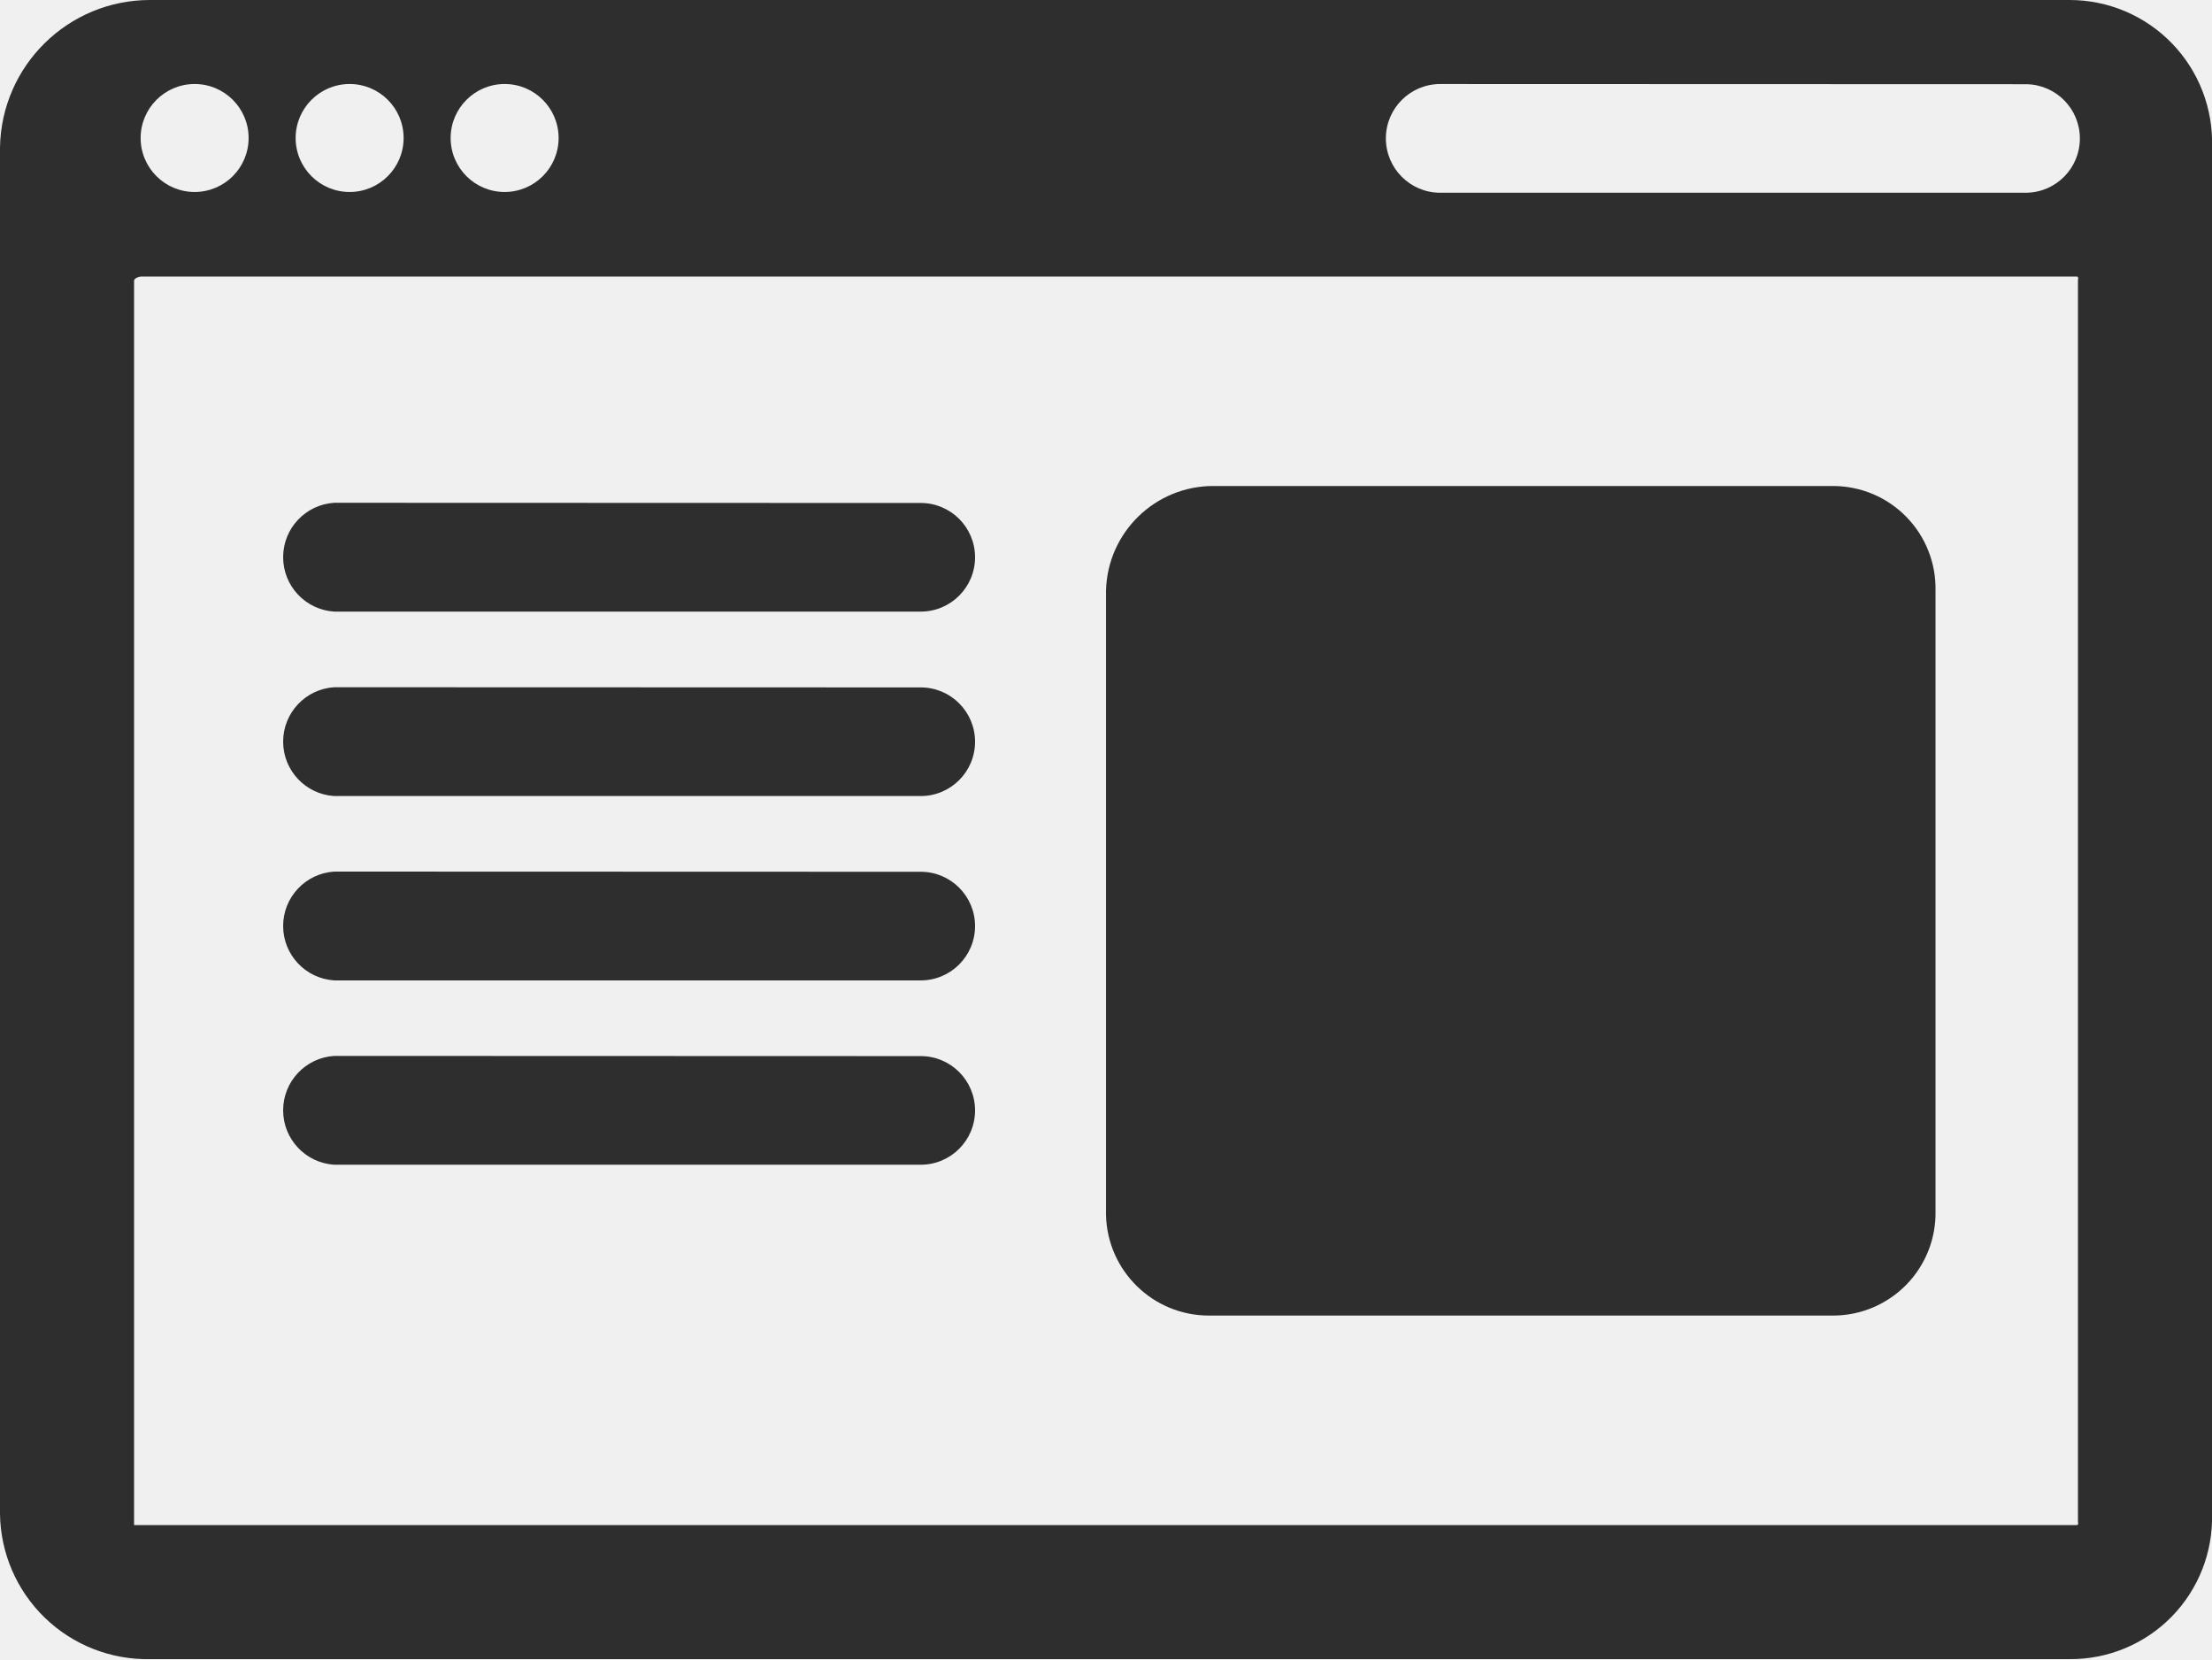
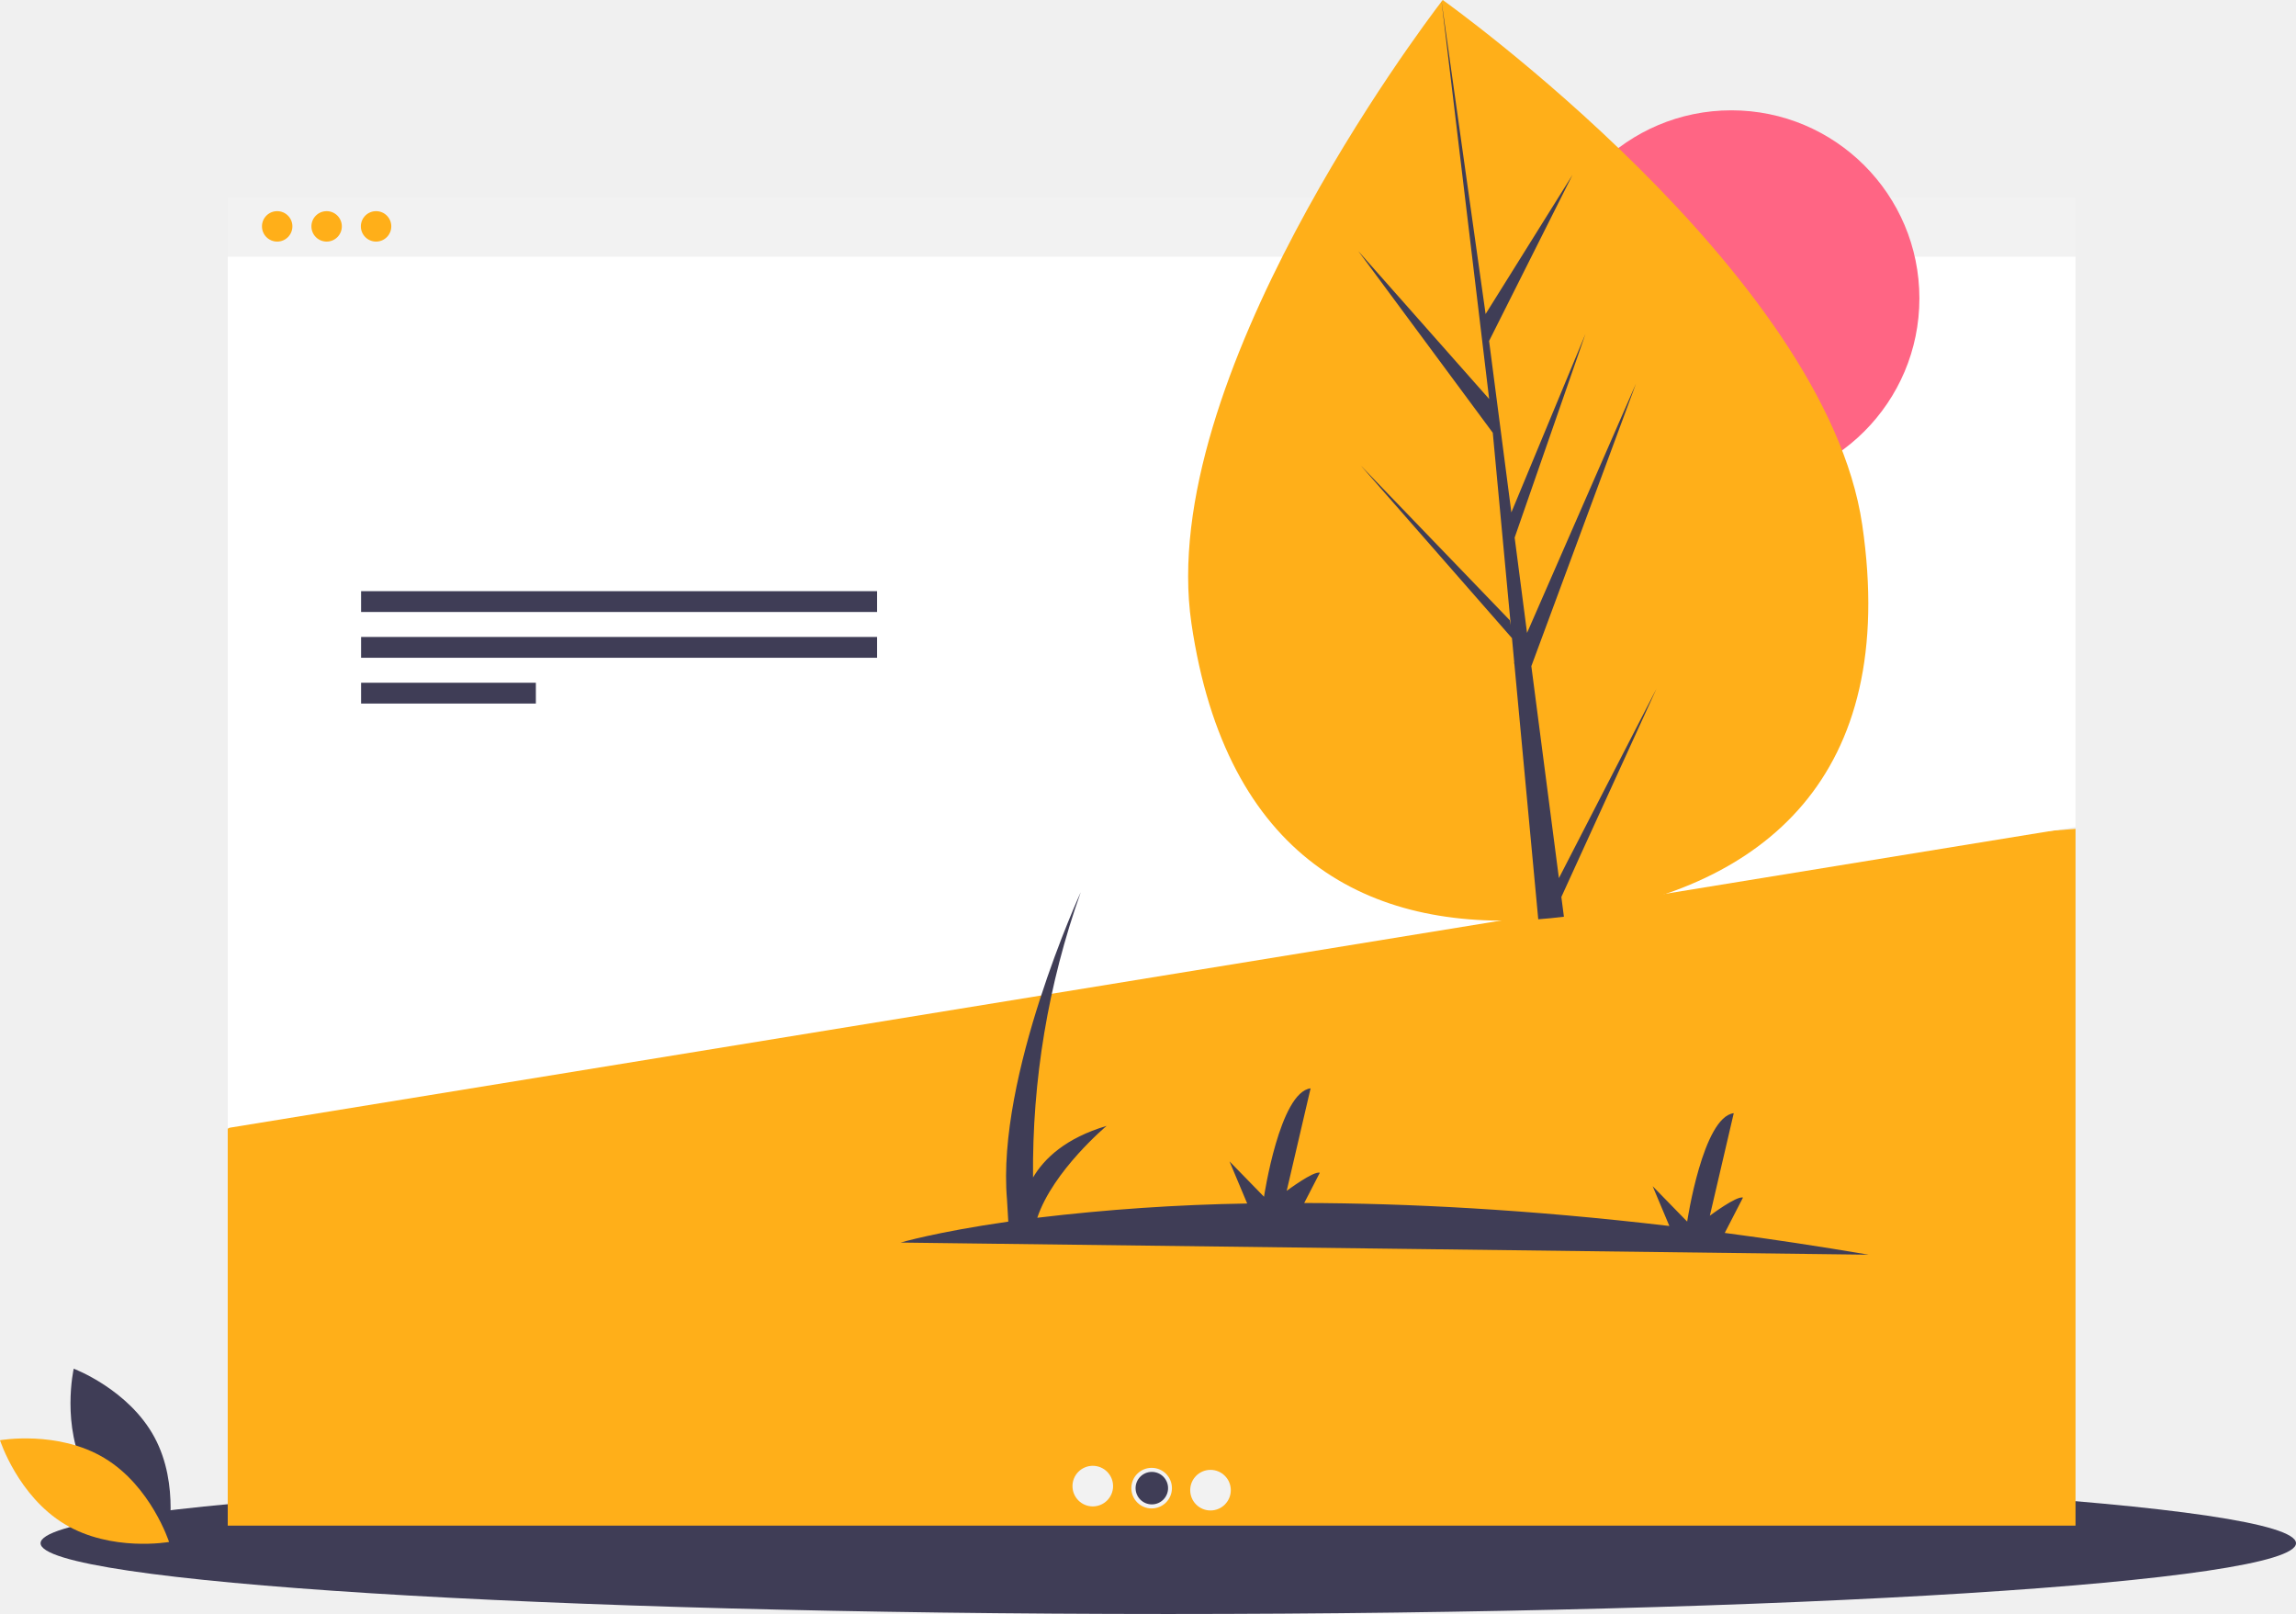
- <svg xmlns="http://www.w3.org/2000/svg" id="web-shop" width="93.333" height="70" viewBox="0 0 93.333 70">
-   <path id="Path_61" data-name="Path 61" d="M87.322,33H6.337A6.328,6.328,0,0,0,0,39.22V96.871A6.21,6.21,0,0,0,6.337,103H87.322a5.966,5.966,0,0,0,6.011-6.129V39.22A6.012,6.012,0,0,0,87.322,33Zm-66.03,3.544a2.278,2.278,0,1,1-2.278,2.278A2.281,2.281,0,0,1,21.292,36.544Zm-6.54,0a2.278,2.278,0,1,1-2.278,2.278A2.281,2.281,0,0,1,14.752,36.544Zm-6.54,0a2.278,2.278,0,1,1-2.278,2.278A2.281,2.281,0,0,1,8.211,36.544ZM87.677,97.167c0,.1.039.177-.059.177H5.657v-52.5c0-.1.2-.177.294-.177H87.618c.1,0,.059.079.059.177V97.167Zm-2.16-56.035H60.769a2.293,2.293,0,0,1,0-4.587l24.747.008a2.29,2.29,0,0,1,0,4.579Z" transform="translate(0 -33)" fill="#2e2e2e" />
-   <g id="Group_154" data-name="Group 154" transform="translate(11.824 21.217)">
-     <path id="Path_62" data-name="Path 62" d="M35.723,97.6H60.471a2.291,2.291,0,0,0,0-4.583l-24.747-.008a2.3,2.3,0,0,0,0,4.591Z" transform="translate(-33.445 -93.013)" fill="#2e2e2e" />
-     <path id="Path_63" data-name="Path 63" d="M60.471,115.021l-24.747-.008a2.3,2.3,0,0,0,0,4.591H60.471a2.291,2.291,0,0,0,0-4.583Z" transform="translate(-33.445 -107.235)" fill="#2e2e2e" />
-     <path id="Path_64" data-name="Path 64" d="M60.471,137.021l-24.747-.008a2.3,2.3,0,0,0,0,4.591H60.471a2.291,2.291,0,0,0,0-4.583Z" transform="translate(-33.445 -121.457)" fill="#2e2e2e" />
-     <path id="Path_65" data-name="Path 65" d="M60.471,159.021l-24.747-.008a2.3,2.3,0,0,0,0,4.591H60.471a2.291,2.291,0,0,0,0-4.583Z" transform="translate(-33.445 -135.68)" fill="#2e2e2e" />
-   </g>
-   <path id="Path_66" data-name="Path 66" d="M162.7,91H136.537A4.526,4.526,0,0,0,132,95.419v26.338A4.345,4.345,0,0,0,136.36,126H162.7a4.325,4.325,0,0,0,4.3-4.419V95.419A4.325,4.325,0,0,0,162.7,91Z" transform="translate(-85.333 -70.495)" fill="#2e2e2e" />
+ <svg xmlns="http://www.w3.org/2000/svg" id="bafe8b78-4c8e-4247-a450-f8fe2d5894b0" data-name="Layer 1" width="1025.5" height="720.713" viewBox="0 0 1025.5 720.713">
+   <ellipse cx="521.811" cy="689.117" rx="503.689" ry="31.597" fill="#3f3d56" />
+   <path d="M125.941,747.782c11.55,21.42,36.063,30.615,36.063,30.615s5.787-25.533-5.763-46.953-36.063-30.615-36.063-30.615S114.391,726.362,125.941,747.782Z" transform="translate(-87.25 -89.64329)" fill="#3f3d56" />
+   <path d="M133.88,740.735c20.852,12.545,28.883,37.464,28.883,37.464s-25.777,4.579-46.63-7.967S87.25,732.768,87.25,732.768,113.027,728.19,133.88,740.735Z" transform="translate(-87.25 -89.64329)" fill="#ffaf19" />
+   <rect x="101.717" y="88.343" width="825.318" height="26.257" fill="#f2f2f2" />
+   <polygon points="927.035 681.247 101.717 681.247 101.717 504.122 192.831 425.792 927.035 370.122 927.035 681.247" fill="#ffaf19" />
+   <circle cx="123.803" cy="101.085" r="6.795" fill="#ffaf19" />
+   <circle cx="145.888" cy="101.085" r="6.795" fill="#ffaf19" />
+   <circle cx="167.973" cy="101.085" r="6.795" fill="#ffaf19" />
+   <polygon points="101.717 503.715 927.035 369.266 927.035 114.6 101.717 114.6 101.717 503.715" fill="#fff" />
+   <path d="M921.889,649.923q-33.42-5.662-64.281-9.725l8.133-15.769c-2.743-.953-14.792,8.078-14.792,8.078l10.674-45.775c-13.793,1.663-20.806,48.402-20.806,48.402l-15.411-15.802,7.461,17.766c-62.968-7.415-117.349-10.165-163.09-10.264l6.961-13.497c-2.743-.953-14.792,8.078-14.792,8.078l10.674-45.775c-13.793,1.663-20.806,48.402-20.806,48.402l-15.411-15.802,7.902,18.817a916.12,916.12,0,0,0-93.754,6.368c7.041-21.026,30.96-41.023,30.96-41.023-18.267,5.433-27.849,14.537-32.855,23.024a368.671,368.671,0,0,1,21.309-127.381S532.208,570.208,537.026,625.358l.576,9.793c-32.009,4.583-48.102,9.352-48.102,9.352Z" transform="translate(-87.25 -89.64329)" fill="#3f3d56" />
+   <rect x="161.279" y="263.984" width="230.47" height="9.293" fill="#3f3d56" />
+   <rect x="161.279" y="284.429" width="230.47" height="9.293" fill="#3f3d56" />
+   <rect x="161.279" y="304.874" width="78.063" height="9.293" fill="#3f3d56" />
+   <circle cx="488.085" cy="663.612" r="9.066" fill="#f2f2f2" />
+   <circle cx="514.376" cy="664.519" r="9.066" fill="#f2f2f2" />
+   <circle cx="540.667" cy="665.425" r="9.066" fill="#f2f2f2" />
+   <circle cx="514.459" cy="664.519" r="7.253" fill="#3f3d56" />
+   <circle cx="773.315" cy="133.243" r="83.979" fill="#ff6584" />
+   <path d="M919.019,324.046c16.534,112.831-44.772,162.052-127.508,174.175q-2.883.422-5.747.776-5.77.719-11.46,1.144c-75.447,5.655-139.536-27.257-154.912-132.19C603.48,259.359,722.187,101.98,731.111,90.322c.009-.001.009-.001.017-.012.339-.444.513-.667.513-.667S902.487,211.224,919.019,324.046Z" transform="translate(-87.25 -89.64329)" fill="#ffaf19" />
+   <path d="M783.53,481.762l43.575-84.586L784.623,490.186l1.141,8.812q-5.77.719-11.46,1.144l-10.637-113.742-.174-.867.077-.18L762.568,374.604l-67.549-77.104,66.544,69.089.469,2.242-8.037-85.937L693.955,201.788l58.423,66.034L731.111,90.322l-.068-.591.085.579,19.661,139.555,38.821-62.156-37.264,74.194,9.949,76.546,33.094-79.707L763.765,329.702l5.533,42.563,48.663-111.33L771.22,387.115Z" transform="translate(-87.25 -89.64329)" fill="#3f3d56" />
</svg>
